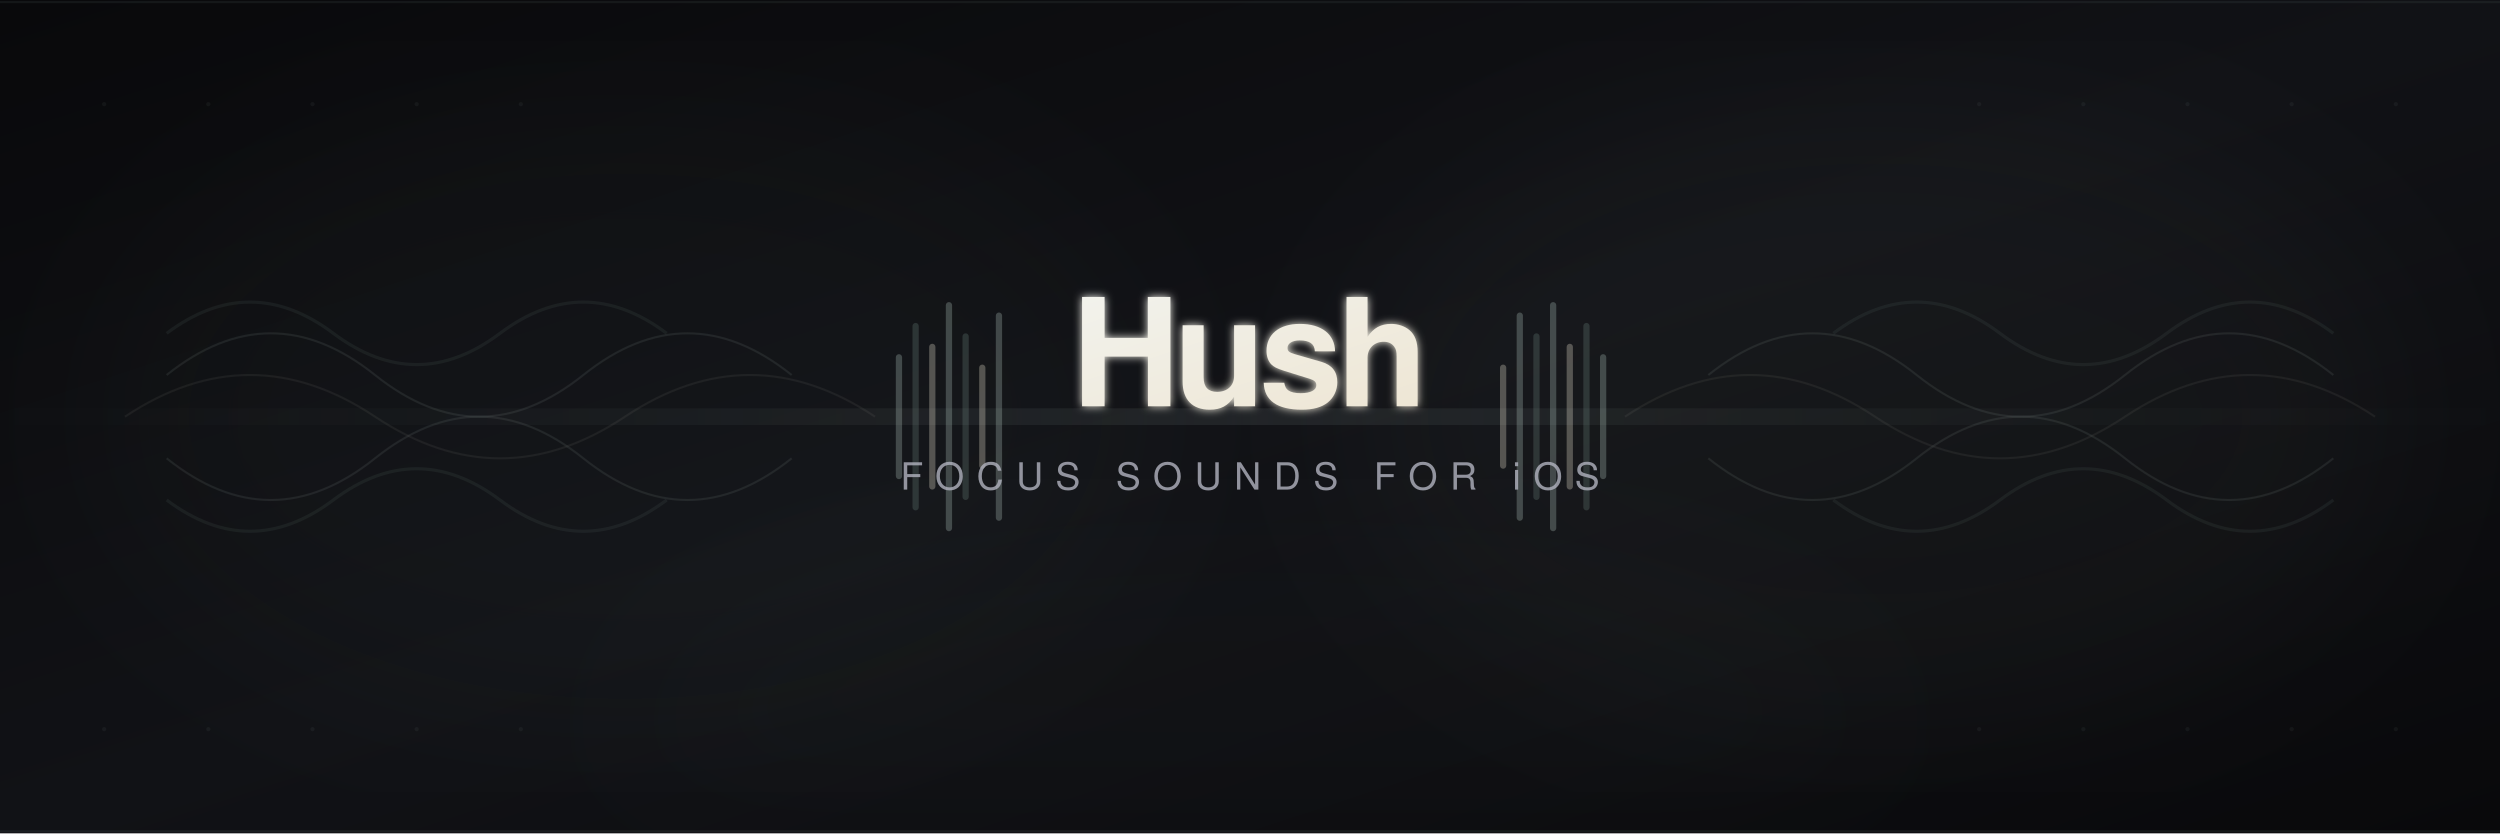
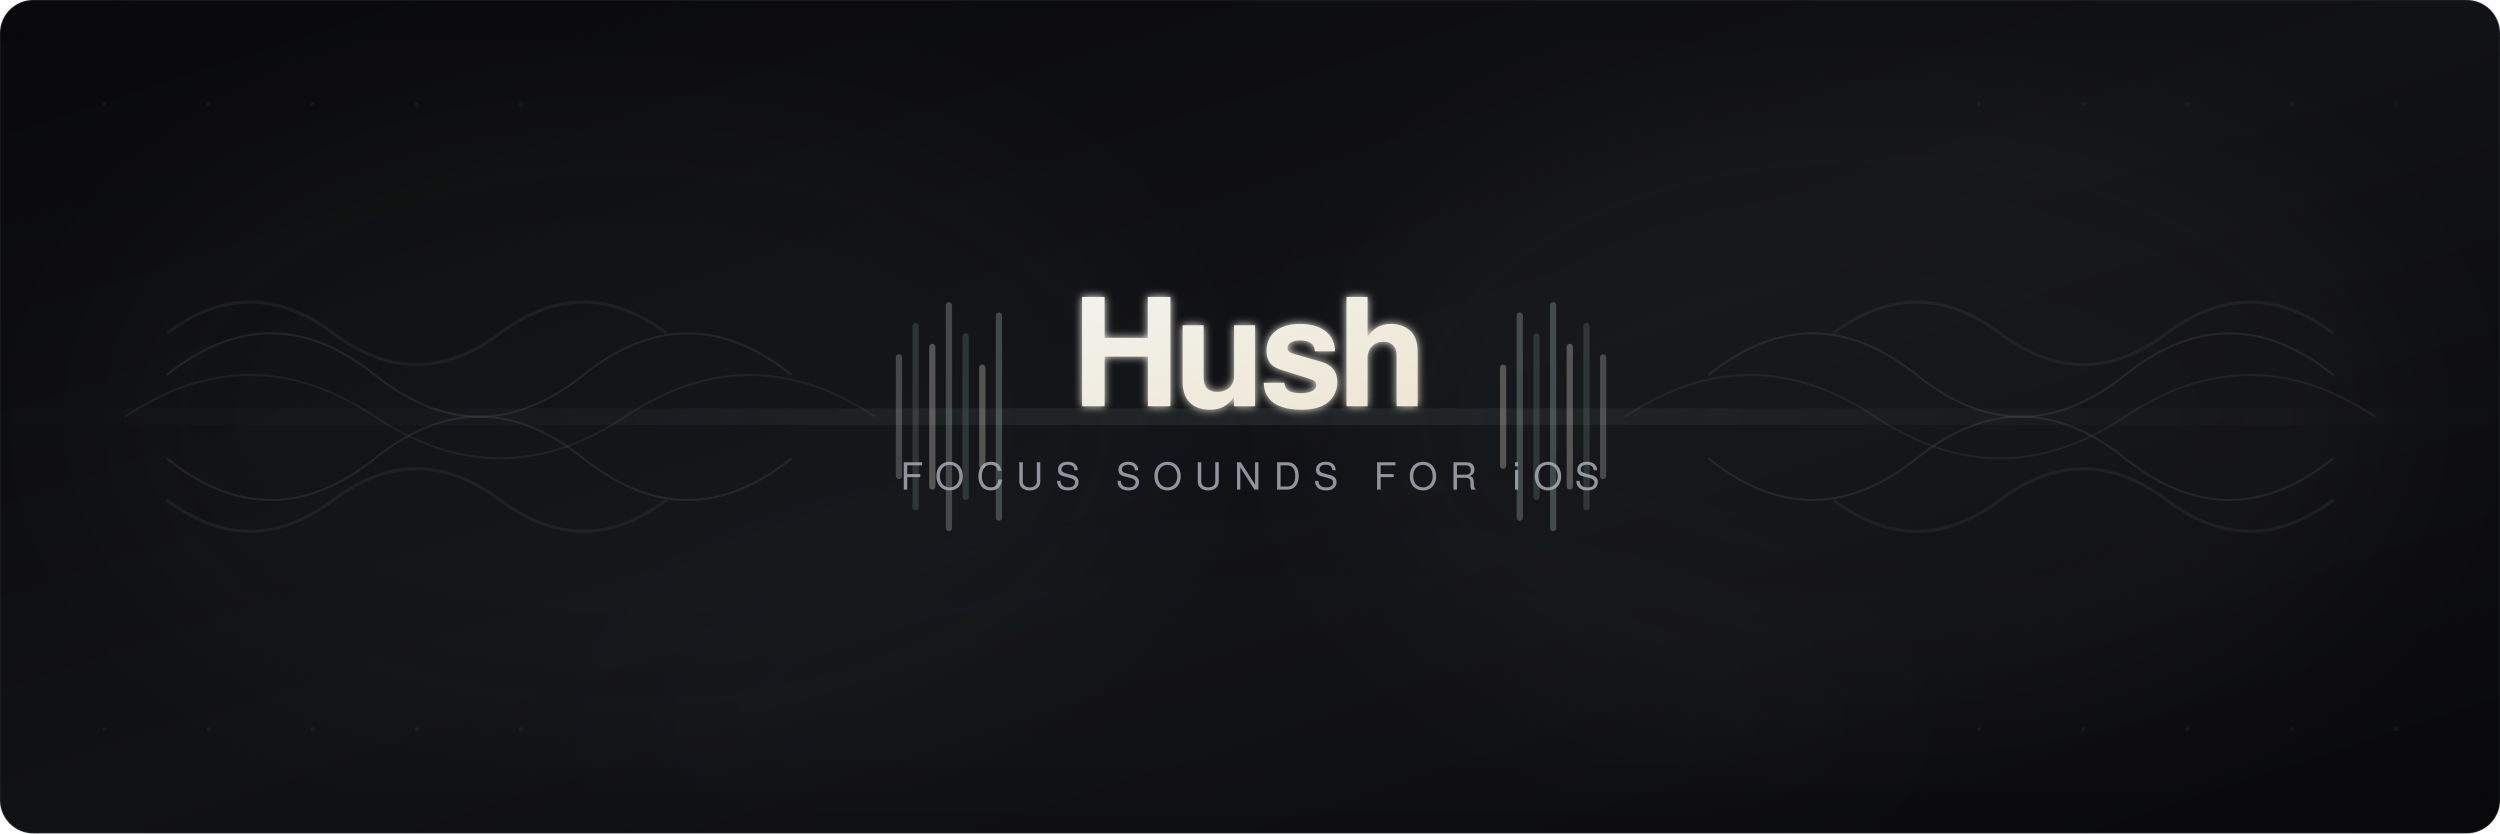
<svg xmlns="http://www.w3.org/2000/svg" width="1200" height="400" viewBox="0 0 1200 400">
  <defs>
    <linearGradient id="bg" x1="0%" y1="0%" x2="100%" y2="100%">
      <stop offset="0%" style="stop-color:#09090b" />
      <stop offset="50%" style="stop-color:#111216" />
      <stop offset="100%" style="stop-color:#09090b" />
    </linearGradient>
    <linearGradient id="glow" x1="0%" y1="0%" x2="100%" y2="0%">
      <stop offset="0%" style="stop-color:#697f79;stop-opacity:0" />
      <stop offset="50%" style="stop-color:#b0c2bb;stop-opacity:0.2" />
      <stop offset="100%" style="stop-color:#697f79;stop-opacity:0" />
    </linearGradient>
    <linearGradient id="textGrad" x1="0%" y1="0%" x2="100%" y2="100%">
      <stop offset="0%" style="stop-color:#f2f2ec" />
      <stop offset="100%" style="stop-color:#eee6d4" />
    </linearGradient>
    <filter id="blur1">
      <feGaussianBlur stdDeviation="40" />
    </filter>
    <filter id="blur2">
      <feGaussianBlur stdDeviation="2" />
    </filter>
  </defs>
-   <rect width="1200" height="400" fill="url(#bg)" />
-   <ellipse cx="300" cy="200" rx="250" ry="150" fill="#697f79" opacity="0.05" filter="url(#blur1)" />
-   <ellipse cx="900" cy="200" rx="250" ry="150" fill="#b0c2bb" opacity="0.04" filter="url(#blur1)" />
-   <ellipse cx="600" cy="350" rx="300" ry="100" fill="#697f79" opacity="0.03" filter="url(#blur1)" />
-   <rect x="0" y="196" width="1200" height="8" fill="url(#glow)" opacity="0.5" />
-   <g opacity="0.4">
-     <path d="M 80 160 Q 120 130, 160 160 Q 200 190, 240 160 Q 280 130, 320 160" fill="none" stroke="#697f79" stroke-width="1.5" opacity="0.3" />
-     <path d="M 80 180 Q 130 140, 180 180 Q 230 220, 280 180 Q 330 140, 380 180" fill="none" stroke="#b0c2bb" stroke-width="1" opacity="0.25" />
-     <path d="M 60 200 Q 120 160, 180 200 Q 240 240, 300 200 Q 360 160, 420 200" fill="none" stroke="#eee6d4" stroke-width="1" opacity="0.15" />
-     <path d="M 80 220 Q 130 260, 180 220 Q 230 180, 280 220 Q 330 260, 380 220" fill="none" stroke="#b0c2bb" stroke-width="1" opacity="0.25" />
-     <path d="M 80 240 Q 120 270, 160 240 Q 200 210, 240 240 Q 280 270, 320 240" fill="none" stroke="#697f79" stroke-width="1.5" opacity="0.3" />
-     <path d="M 880 160 Q 920 130, 960 160 Q 1000 190, 1040 160 Q 1080 130, 1120 160" fill="none" stroke="#697f79" stroke-width="1.5" opacity="0.3" />
-     <path d="M 820 180 Q 870 140, 920 180 Q 970 220, 1020 180 Q 1070 140, 1120 180" fill="none" stroke="#b0c2bb" stroke-width="1" opacity="0.25" />
-     <path d="M 780 200 Q 840 160, 900 200 Q 960 240, 1020 200 Q 1080 160, 1140 200" fill="none" stroke="#eee6d4" stroke-width="1" opacity="0.15" />
-     <path d="M 820 220 Q 870 260, 920 220 Q 970 180, 1020 220 Q 1070 260, 1120 220" fill="none" stroke="#b0c2bb" stroke-width="1" opacity="0.25" />
-     <path d="M 880 240 Q 920 270, 960 240 Q 1000 210, 1040 240 Q 1080 270, 1120 240" fill="none" stroke="#697f79" stroke-width="1.5" opacity="0.3" />
+   <clipPath id="roundedClip">
+     <rect width="1200" height="400" rx="16" ry="16" />
+   </clipPath>
+   <g clip-path="url(#roundedClip)">
+     <rect width="1200" height="400" fill="url(#bg)" />
+     <ellipse cx="300" cy="200" rx="250" ry="150" fill="#697f79" opacity="0.05" filter="url(#blur1)" />
+     <ellipse cx="900" cy="200" rx="250" ry="150" fill="#b0c2bb" opacity="0.04" filter="url(#blur1)" />
+     <ellipse cx="600" cy="350" rx="300" ry="100" fill="#697f79" opacity="0.03" filter="url(#blur1)" />
+     <rect x="0" y="196" width="1200" height="8" fill="url(#glow)" opacity="0.5" />
+     <g opacity="0.4">
+       <path d="M 80 160 Q 120 130, 160 160 Q 200 190, 240 160 Q 280 130, 320 160" fill="none" stroke="#697f79" stroke-width="1.5" opacity="0.3" />
+       <path d="M 80 180 Q 130 140, 180 180 Q 230 220, 280 180 Q 330 140, 380 180" fill="none" stroke="#b0c2bb" stroke-width="1" opacity="0.25" />
+       <path d="M 60 200 Q 120 160, 180 200 Q 240 240, 300 200 Q 360 160, 420 200" fill="none" stroke="#eee6d4" stroke-width="1" opacity="0.15" />
+       <path d="M 80 220 Q 130 260, 180 220 Q 230 180, 280 220 Q 330 260, 380 220" fill="none" stroke="#b0c2bb" stroke-width="1" opacity="0.25" />
+       <path d="M 80 240 Q 120 270, 160 240 Q 200 210, 240 240 Q 280 270, 320 240" fill="none" stroke="#697f79" stroke-width="1.5" opacity="0.3" />
+       <path d="M 880 160 Q 920 130, 960 160 Q 1000 190, 1040 160 Q 1080 130, 1120 160" fill="none" stroke="#697f79" stroke-width="1.5" opacity="0.3" />
+       <path d="M 820 180 Q 870 140, 920 180 Q 970 220, 1020 180 Q 1070 140, 1120 180" fill="none" stroke="#b0c2bb" stroke-width="1" opacity="0.25" />
+       <path d="M 780 200 Q 840 160, 900 200 Q 960 240, 1020 200 Q 1080 160, 1140 200" fill="none" stroke="#eee6d4" stroke-width="1" opacity="0.15" />
+       <path d="M 820 220 Q 870 260, 920 220 Q 970 180, 1020 220 Q 1070 260, 1120 220" fill="none" stroke="#b0c2bb" stroke-width="1" opacity="0.25" />
+       <path d="M 880 240 Q 920 270, 960 240 Q 1000 210, 1040 240 Q 1080 270, 1120 240" fill="none" stroke="#697f79" stroke-width="1.5" opacity="0.3" />
+     </g>
+     <g opacity="0.3" transform="translate(430, 140)">
+       <rect x="0" y="30" width="3" height="60" rx="1.5" fill="#b0c2bb" />
+       <rect x="8" y="15" width="3" height="90" rx="1.5" fill="#697f79" />
+       <rect x="16" y="25" width="3" height="70" rx="1.5" fill="#eee6d4" />
+       <rect x="24" y="5" width="3" height="110" rx="1.5" fill="#b0c2bb" />
+       <rect x="32" y="20" width="3" height="80" rx="1.5" fill="#697f79" />
+       <rect x="40" y="35" width="3" height="50" rx="1.5" fill="#eee6d4" />
+       <rect x="48" y="10" width="3" height="100" rx="1.5" fill="#b0c2bb" />
+     </g>
+     <g opacity="0.3" transform="translate(720, 140)">
+       <rect x="0" y="35" width="3" height="50" rx="1.5" fill="#eee6d4" />
+       <rect x="8" y="10" width="3" height="100" rx="1.5" fill="#b0c2bb" />
+       <rect x="16" y="20" width="3" height="80" rx="1.5" fill="#697f79" />
+       <rect x="24" y="5" width="3" height="110" rx="1.5" fill="#b0c2bb" />
+       <rect x="32" y="25" width="3" height="70" rx="1.5" fill="#eee6d4" />
+       <rect x="40" y="15" width="3" height="90" rx="1.5" fill="#697f79" />
+       <rect x="48" y="30" width="3" height="60" rx="1.5" fill="#b0c2bb" />
+     </g>
+     <text x="600" y="195" text-anchor="middle" font-family="-apple-system, BlinkMacSystemFont, 'Segoe UI', Helvetica, Arial, sans-serif" font-size="72" font-weight="800" letter-spacing="-3" fill="url(#textGrad)" filter="url(#blur2)">Hush</text>
+     <text x="600" y="195" text-anchor="middle" font-family="-apple-system, BlinkMacSystemFont, 'Segoe UI', Helvetica, Arial, sans-serif" font-size="72" font-weight="800" letter-spacing="-3" fill="url(#textGrad)">Hush</text>
+     <text x="600" y="235" text-anchor="middle" font-family="-apple-system, BlinkMacSystemFont, 'Segoe UI', Helvetica, Arial, sans-serif" font-size="18" font-weight="400" letter-spacing="6" fill="#b1b3bf" opacity="0.8">FOCUS SOUNDS FOR iOS</text>
+     <g opacity="0.06" fill="#b0c2bb">
+       <circle cx="50" cy="50" r="1" />
+       <circle cx="100" cy="50" r="1" />
+       <circle cx="150" cy="50" r="1" />
+       <circle cx="200" cy="50" r="1" />
+       <circle cx="250" cy="50" r="1" />
+       <circle cx="950" cy="50" r="1" />
+       <circle cx="1000" cy="50" r="1" />
+       <circle cx="1050" cy="50" r="1" />
+       <circle cx="1100" cy="50" r="1" />
+       <circle cx="1150" cy="50" r="1" />
+       <circle cx="50" cy="350" r="1" />
+       <circle cx="100" cy="350" r="1" />
+       <circle cx="150" cy="350" r="1" />
+       <circle cx="200" cy="350" r="1" />
+       <circle cx="250" cy="350" r="1" />
+       <circle cx="950" cy="350" r="1" />
+       <circle cx="1000" cy="350" r="1" />
+       <circle cx="1050" cy="350" r="1" />
+       <circle cx="1100" cy="350" r="1" />
+       <circle cx="1150" cy="350" r="1" />
+     </g>
  </g>
-   <g opacity="0.3" transform="translate(430, 140)">
-     <rect x="0" y="30" width="3" height="60" rx="1.5" fill="#b0c2bb" />
-     <rect x="8" y="15" width="3" height="90" rx="1.5" fill="#697f79" />
-     <rect x="16" y="25" width="3" height="70" rx="1.5" fill="#eee6d4" />
-     <rect x="24" y="5" width="3" height="110" rx="1.5" fill="#b0c2bb" />
-     <rect x="32" y="20" width="3" height="80" rx="1.5" fill="#697f79" />
-     <rect x="40" y="35" width="3" height="50" rx="1.5" fill="#eee6d4" />
-     <rect x="48" y="10" width="3" height="100" rx="1.5" fill="#b0c2bb" />
-   </g>
-   <g opacity="0.3" transform="translate(720, 140)">
-     <rect x="0" y="35" width="3" height="50" rx="1.5" fill="#eee6d4" />
-     <rect x="8" y="10" width="3" height="100" rx="1.5" fill="#b0c2bb" />
-     <rect x="16" y="20" width="3" height="80" rx="1.5" fill="#697f79" />
-     <rect x="24" y="5" width="3" height="110" rx="1.5" fill="#b0c2bb" />
-     <rect x="32" y="25" width="3" height="70" rx="1.5" fill="#eee6d4" />
-     <rect x="40" y="15" width="3" height="90" rx="1.5" fill="#697f79" />
-     <rect x="48" y="30" width="3" height="60" rx="1.5" fill="#b0c2bb" />
-   </g>
-   <text x="600" y="195" text-anchor="middle" font-family="-apple-system, BlinkMacSystemFont, 'Segoe UI', Helvetica, Arial, sans-serif" font-size="72" font-weight="800" letter-spacing="-3" fill="url(#textGrad)" filter="url(#blur2)">Hush</text>
-   <text x="600" y="195" text-anchor="middle" font-family="-apple-system, BlinkMacSystemFont, 'Segoe UI', Helvetica, Arial, sans-serif" font-size="72" font-weight="800" letter-spacing="-3" fill="url(#textGrad)">Hush</text>
-   <text x="600" y="235" text-anchor="middle" font-family="-apple-system, BlinkMacSystemFont, 'Segoe UI', Helvetica, Arial, sans-serif" font-size="18" font-weight="400" letter-spacing="6" fill="#b1b3bf" opacity="0.8">FOCUS SOUNDS FOR iOS</text>
-   <g opacity="0.06" fill="#b0c2bb">
-     <circle cx="50" cy="50" r="1" />
-     <circle cx="100" cy="50" r="1" />
-     <circle cx="150" cy="50" r="1" />
-     <circle cx="200" cy="50" r="1" />
-     <circle cx="250" cy="50" r="1" />
-     <circle cx="950" cy="50" r="1" />
-     <circle cx="1000" cy="50" r="1" />
-     <circle cx="1050" cy="50" r="1" />
-     <circle cx="1100" cy="50" r="1" />
-     <circle cx="1150" cy="50" r="1" />
-     <circle cx="50" cy="350" r="1" />
-     <circle cx="100" cy="350" r="1" />
-     <circle cx="150" cy="350" r="1" />
-     <circle cx="200" cy="350" r="1" />
-     <circle cx="250" cy="350" r="1" />
-     <circle cx="950" cy="350" r="1" />
-     <circle cx="1000" cy="350" r="1" />
-     <circle cx="1050" cy="350" r="1" />
-     <circle cx="1100" cy="350" r="1" />
-     <circle cx="1150" cy="350" r="1" />
-   </g>
-   <line x1="0" y1="1" x2="1200" y2="1" stroke="#697f79" stroke-width="1" opacity="0.12" />
-   <line x1="0" y1="399" x2="1200" y2="399" stroke="#697f79" stroke-width="1" opacity="0.12" />
+   <rect width="1200" height="400" rx="16" ry="16" fill="none" stroke="#697f79" stroke-width="1" opacity="0.12" />
</svg>
